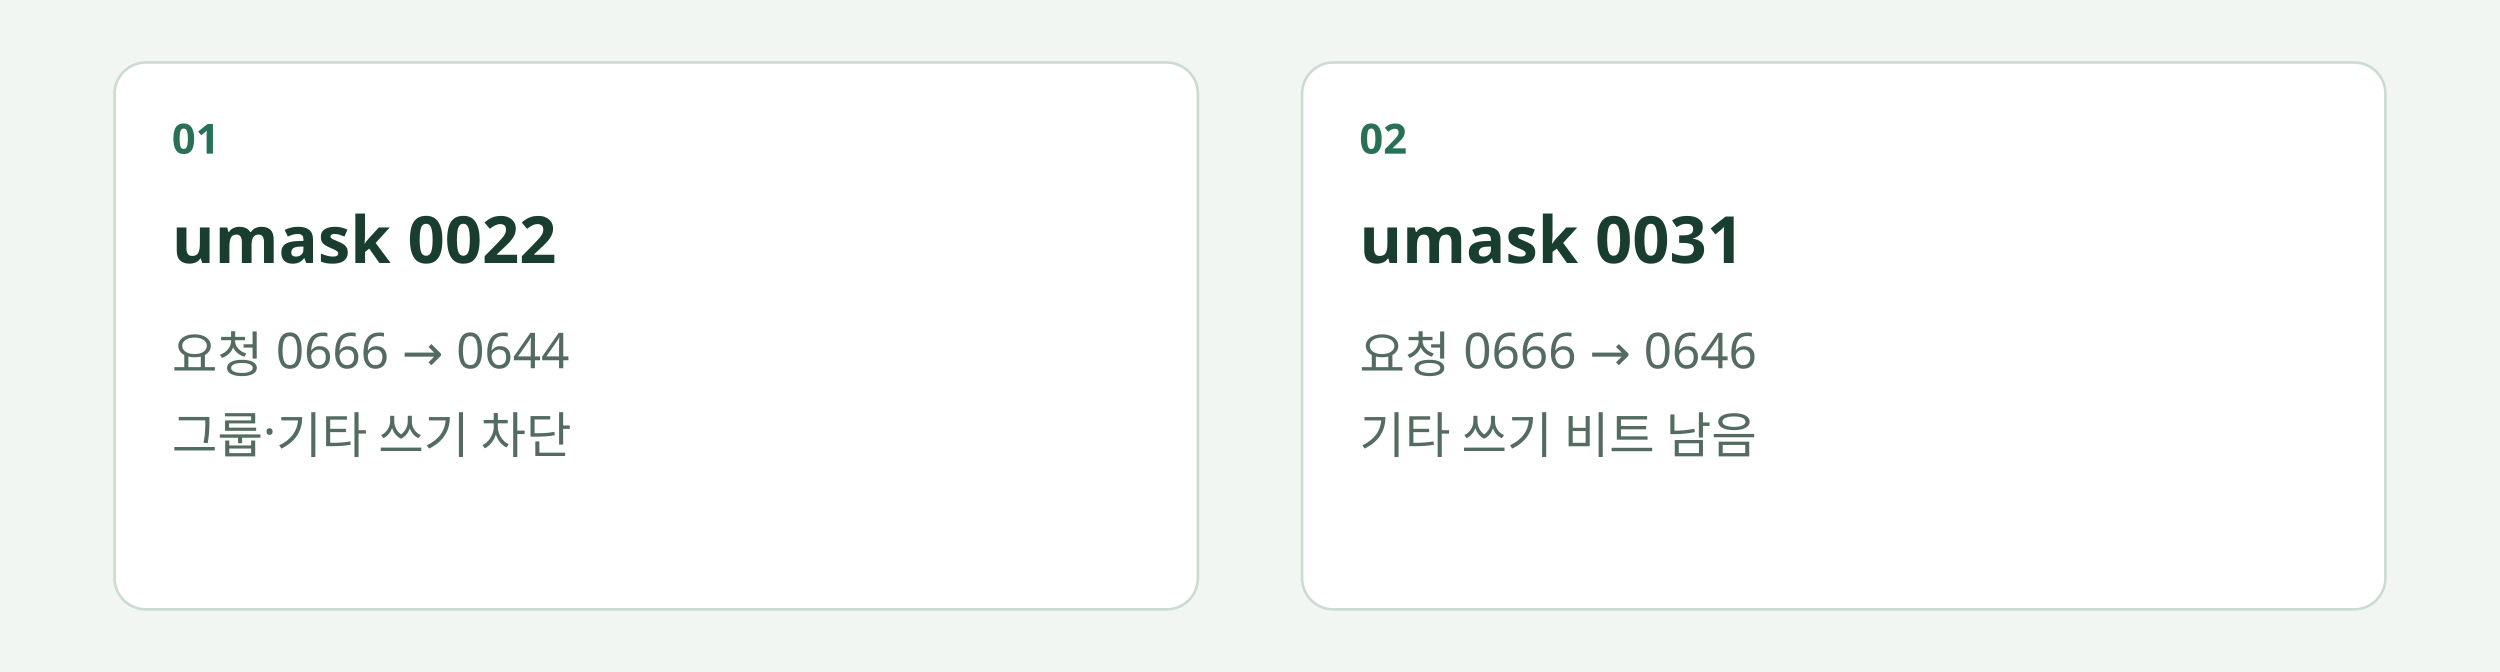
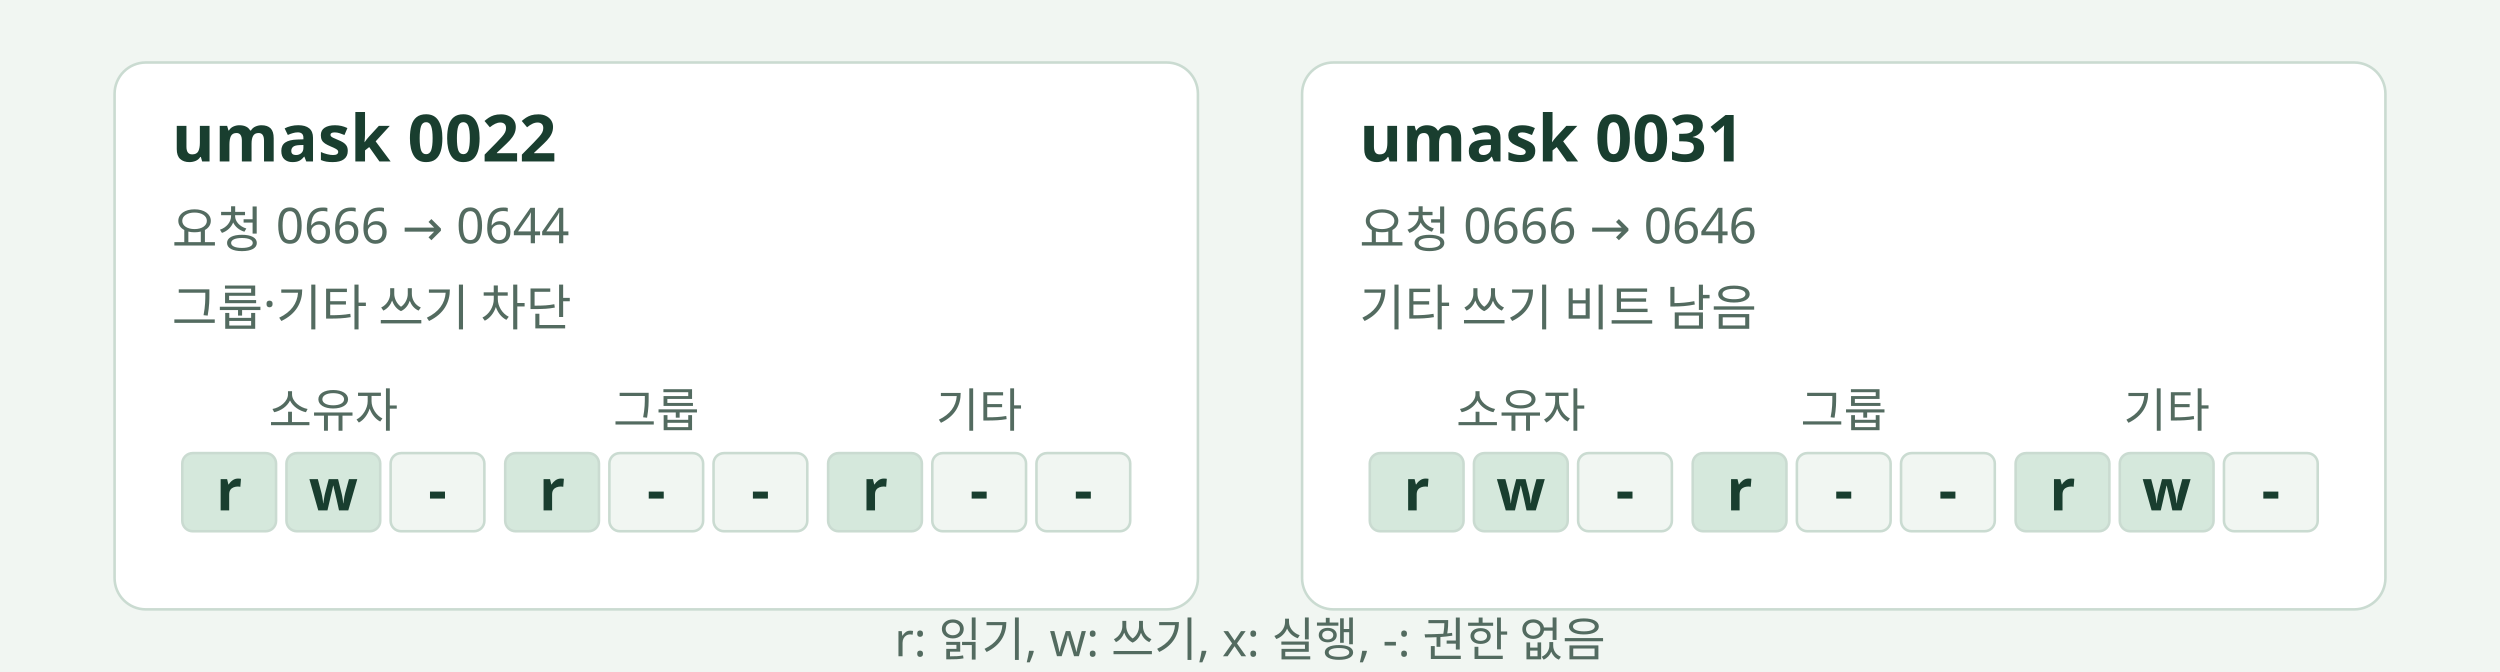
<svg xmlns="http://www.w3.org/2000/svg" width="960" height="258" viewBox="0 140 960 258" data-diagram-kind="compare" role="img" aria-labelledby="title desc">
  <defs>
    <marker id="arrow" viewBox="0 0 10 10" refX="9" refY="5" markerWidth="6" markerHeight="6" orient="auto-start-reverse">
      <path d="M0 0L10 5L0 10Z" fill="#7eaa93" />
    </marker>
  </defs>
  <rect y="140" width="960" height="258" fill="#f1f6f2" />
  <g font-family="'Malgun Gothic','Noto Sans KR',sans-serif">
    <rect x="44" y="164" width="416" height="210" rx="12" fill="#fff" stroke="#cadbd1" />
-     <text x="66" y="199" font-size="16" fill="#287056" font-weight="700" text-anchor="start">01</text>
-     <text x="66" y="241" font-size="25" fill="#193e2f" font-weight="700" text-anchor="start">umask 0022</text>
-     <text x="66" y="283" font-size="19" fill="#536b60" font-weight="400" text-anchor="start">요청 0666 → 0644</text>
-     <text x="66" y="314" font-size="19" fill="#536b60" font-weight="400" text-anchor="start">그룹·기타 쓰기 차단</text>
+     <text x="66" y="202" font-size="25" fill="#193e2f" font-weight="700" text-anchor="start">umask 0022</text>
+     <text x="66" y="235" font-size="19" fill="#536b60" font-weight="400" text-anchor="start">요청 0666 → 0644</text>
+     <text x="66" y="265" font-size="19" fill="#536b60" font-weight="400" text-anchor="start">그룹·기타 쓰기 차단</text>
+     <g data-illustration="permission-bits" data-mode="0644">
+       <text x="128" y="304" font-size="18" fill="#536b60" font-weight="400" text-anchor="middle">소유자</text>
+       <rect x="70" y="314" width="36" height="30" rx="4" fill="#d5e8dc" stroke="#cadbd1" />
+       <text x="88" y="336" font-size="22" fill="#193e2f" font-weight="700" text-anchor="middle" data-role="key">r</text>
+       <rect x="110" y="314" width="36" height="30" rx="4" fill="#d5e8dc" stroke="#cadbd1" />
+       <text x="128" y="336" font-size="22" fill="#193e2f" font-weight="700" text-anchor="middle" data-role="key">w</text>
+       <rect x="150" y="314" width="36" height="30" rx="4" fill="#f1f6f2" stroke="#cadbd1" />
+       <text x="168" y="336" font-size="22" fill="#193e2f" font-weight="700" text-anchor="middle" data-role="key">-</text>
+       <text x="252" y="304" font-size="18" fill="#536b60" font-weight="400" text-anchor="middle">그룹</text>
+       <rect x="194" y="314" width="36" height="30" rx="4" fill="#d5e8dc" stroke="#cadbd1" />
+       <text x="212" y="336" font-size="22" fill="#193e2f" font-weight="700" text-anchor="middle" data-role="key">r</text>
+       <rect x="234" y="314" width="36" height="30" rx="4" fill="#f1f6f2" stroke="#cadbd1" />
+       <text x="252" y="336" font-size="22" fill="#193e2f" font-weight="700" text-anchor="middle" data-role="key">-</text>
+       <rect x="274" y="314" width="36" height="30" rx="4" fill="#f1f6f2" stroke="#cadbd1" />
+       <text x="292" y="336" font-size="22" fill="#193e2f" font-weight="700" text-anchor="middle" data-role="key">-</text>
+       <text x="376" y="304" font-size="18" fill="#536b60" font-weight="400" text-anchor="middle">기타</text>
+       <rect x="318" y="314" width="36" height="30" rx="4" fill="#d5e8dc" stroke="#cadbd1" />
+       <text x="336" y="336" font-size="22" fill="#193e2f" font-weight="700" text-anchor="middle" data-role="key">r</text>
+       <rect x="358" y="314" width="36" height="30" rx="4" fill="#f1f6f2" stroke="#cadbd1" />
+       <text x="376" y="336" font-size="22" fill="#193e2f" font-weight="700" text-anchor="middle" data-role="key">-</text>
+       <rect x="398" y="314" width="36" height="30" rx="4" fill="#f1f6f2" stroke="#cadbd1" />
+       <text x="416" y="336" font-size="22" fill="#193e2f" font-weight="700" text-anchor="middle" data-role="key">-</text>
+     </g>
    <rect x="500" y="164" width="416" height="210" rx="12" fill="#fff" stroke="#cadbd1" />
-     <text x="522" y="199" font-size="16" fill="#287056" font-weight="700" text-anchor="start">02</text>
-     <text x="522" y="241" font-size="25" fill="#193e2f" font-weight="700" text-anchor="start">umask 0031</text>
-     <text x="522" y="283" font-size="19" fill="#536b60" font-weight="400" text-anchor="start">요청 0666 → 0646</text>
-     <text x="522" y="314" font-size="19" fill="#536b60" font-weight="400" text-anchor="start">기타 쓰기 비트 남음</text>
+     <text x="522" y="202" font-size="25" fill="#193e2f" font-weight="700" text-anchor="start">umask 0031</text>
+     <text x="522" y="235" font-size="19" fill="#536b60" font-weight="400" text-anchor="start">요청 0666 → 0646</text>
+     <text x="522" y="265" font-size="19" fill="#536b60" font-weight="400" text-anchor="start">기타 쓰기 비트 남음</text>
+     <g data-illustration="permission-bits" data-mode="0646">
+       <text x="584" y="304" font-size="18" fill="#536b60" font-weight="400" text-anchor="middle">소유자</text>
+       <rect x="526" y="314" width="36" height="30" rx="4" fill="#d5e8dc" stroke="#cadbd1" />
+       <text x="544" y="336" font-size="22" fill="#193e2f" font-weight="700" text-anchor="middle" data-role="key">r</text>
+       <rect x="566" y="314" width="36" height="30" rx="4" fill="#d5e8dc" stroke="#cadbd1" />
+       <text x="584" y="336" font-size="22" fill="#193e2f" font-weight="700" text-anchor="middle" data-role="key">w</text>
+       <rect x="606" y="314" width="36" height="30" rx="4" fill="#f1f6f2" stroke="#cadbd1" />
+       <text x="624" y="336" font-size="22" fill="#193e2f" font-weight="700" text-anchor="middle" data-role="key">-</text>
+       <text x="708" y="304" font-size="18" fill="#536b60" font-weight="400" text-anchor="middle">그룹</text>
+       <rect x="650" y="314" width="36" height="30" rx="4" fill="#d5e8dc" stroke="#cadbd1" />
+       <text x="668" y="336" font-size="22" fill="#193e2f" font-weight="700" text-anchor="middle" data-role="key">r</text>
+       <rect x="690" y="314" width="36" height="30" rx="4" fill="#f1f6f2" stroke="#cadbd1" />
+       <text x="708" y="336" font-size="22" fill="#193e2f" font-weight="700" text-anchor="middle" data-role="key">-</text>
+       <rect x="730" y="314" width="36" height="30" rx="4" fill="#f1f6f2" stroke="#cadbd1" />
+       <text x="748" y="336" font-size="22" fill="#193e2f" font-weight="700" text-anchor="middle" data-role="key">-</text>
+       <text x="832" y="304" font-size="18" fill="#536b60" font-weight="400" text-anchor="middle">기타</text>
+       <rect x="774" y="314" width="36" height="30" rx="4" fill="#d5e8dc" stroke="#cadbd1" />
+       <text x="792" y="336" font-size="22" fill="#193e2f" font-weight="700" text-anchor="middle" data-role="key">r</text>
+       <rect x="814" y="314" width="36" height="30" rx="4" fill="#d5e8dc" stroke="#cadbd1" />
+       <text x="832" y="336" font-size="22" fill="#193e2f" font-weight="700" text-anchor="middle" data-role="key">w</text>
+       <rect x="854" y="314" width="36" height="30" rx="4" fill="#f1f6f2" stroke="#cadbd1" />
+       <text x="872" y="336" font-size="22" fill="#193e2f" font-weight="700" text-anchor="middle" data-role="key">-</text>
+     </g>
+     <text x="480" y="392" font-size="18" fill="#536b60" font-weight="400" text-anchor="middle">r: 읽기, w: 쓰기, x: 실행, -: 권한 없음</text>
  </g>
</svg>
